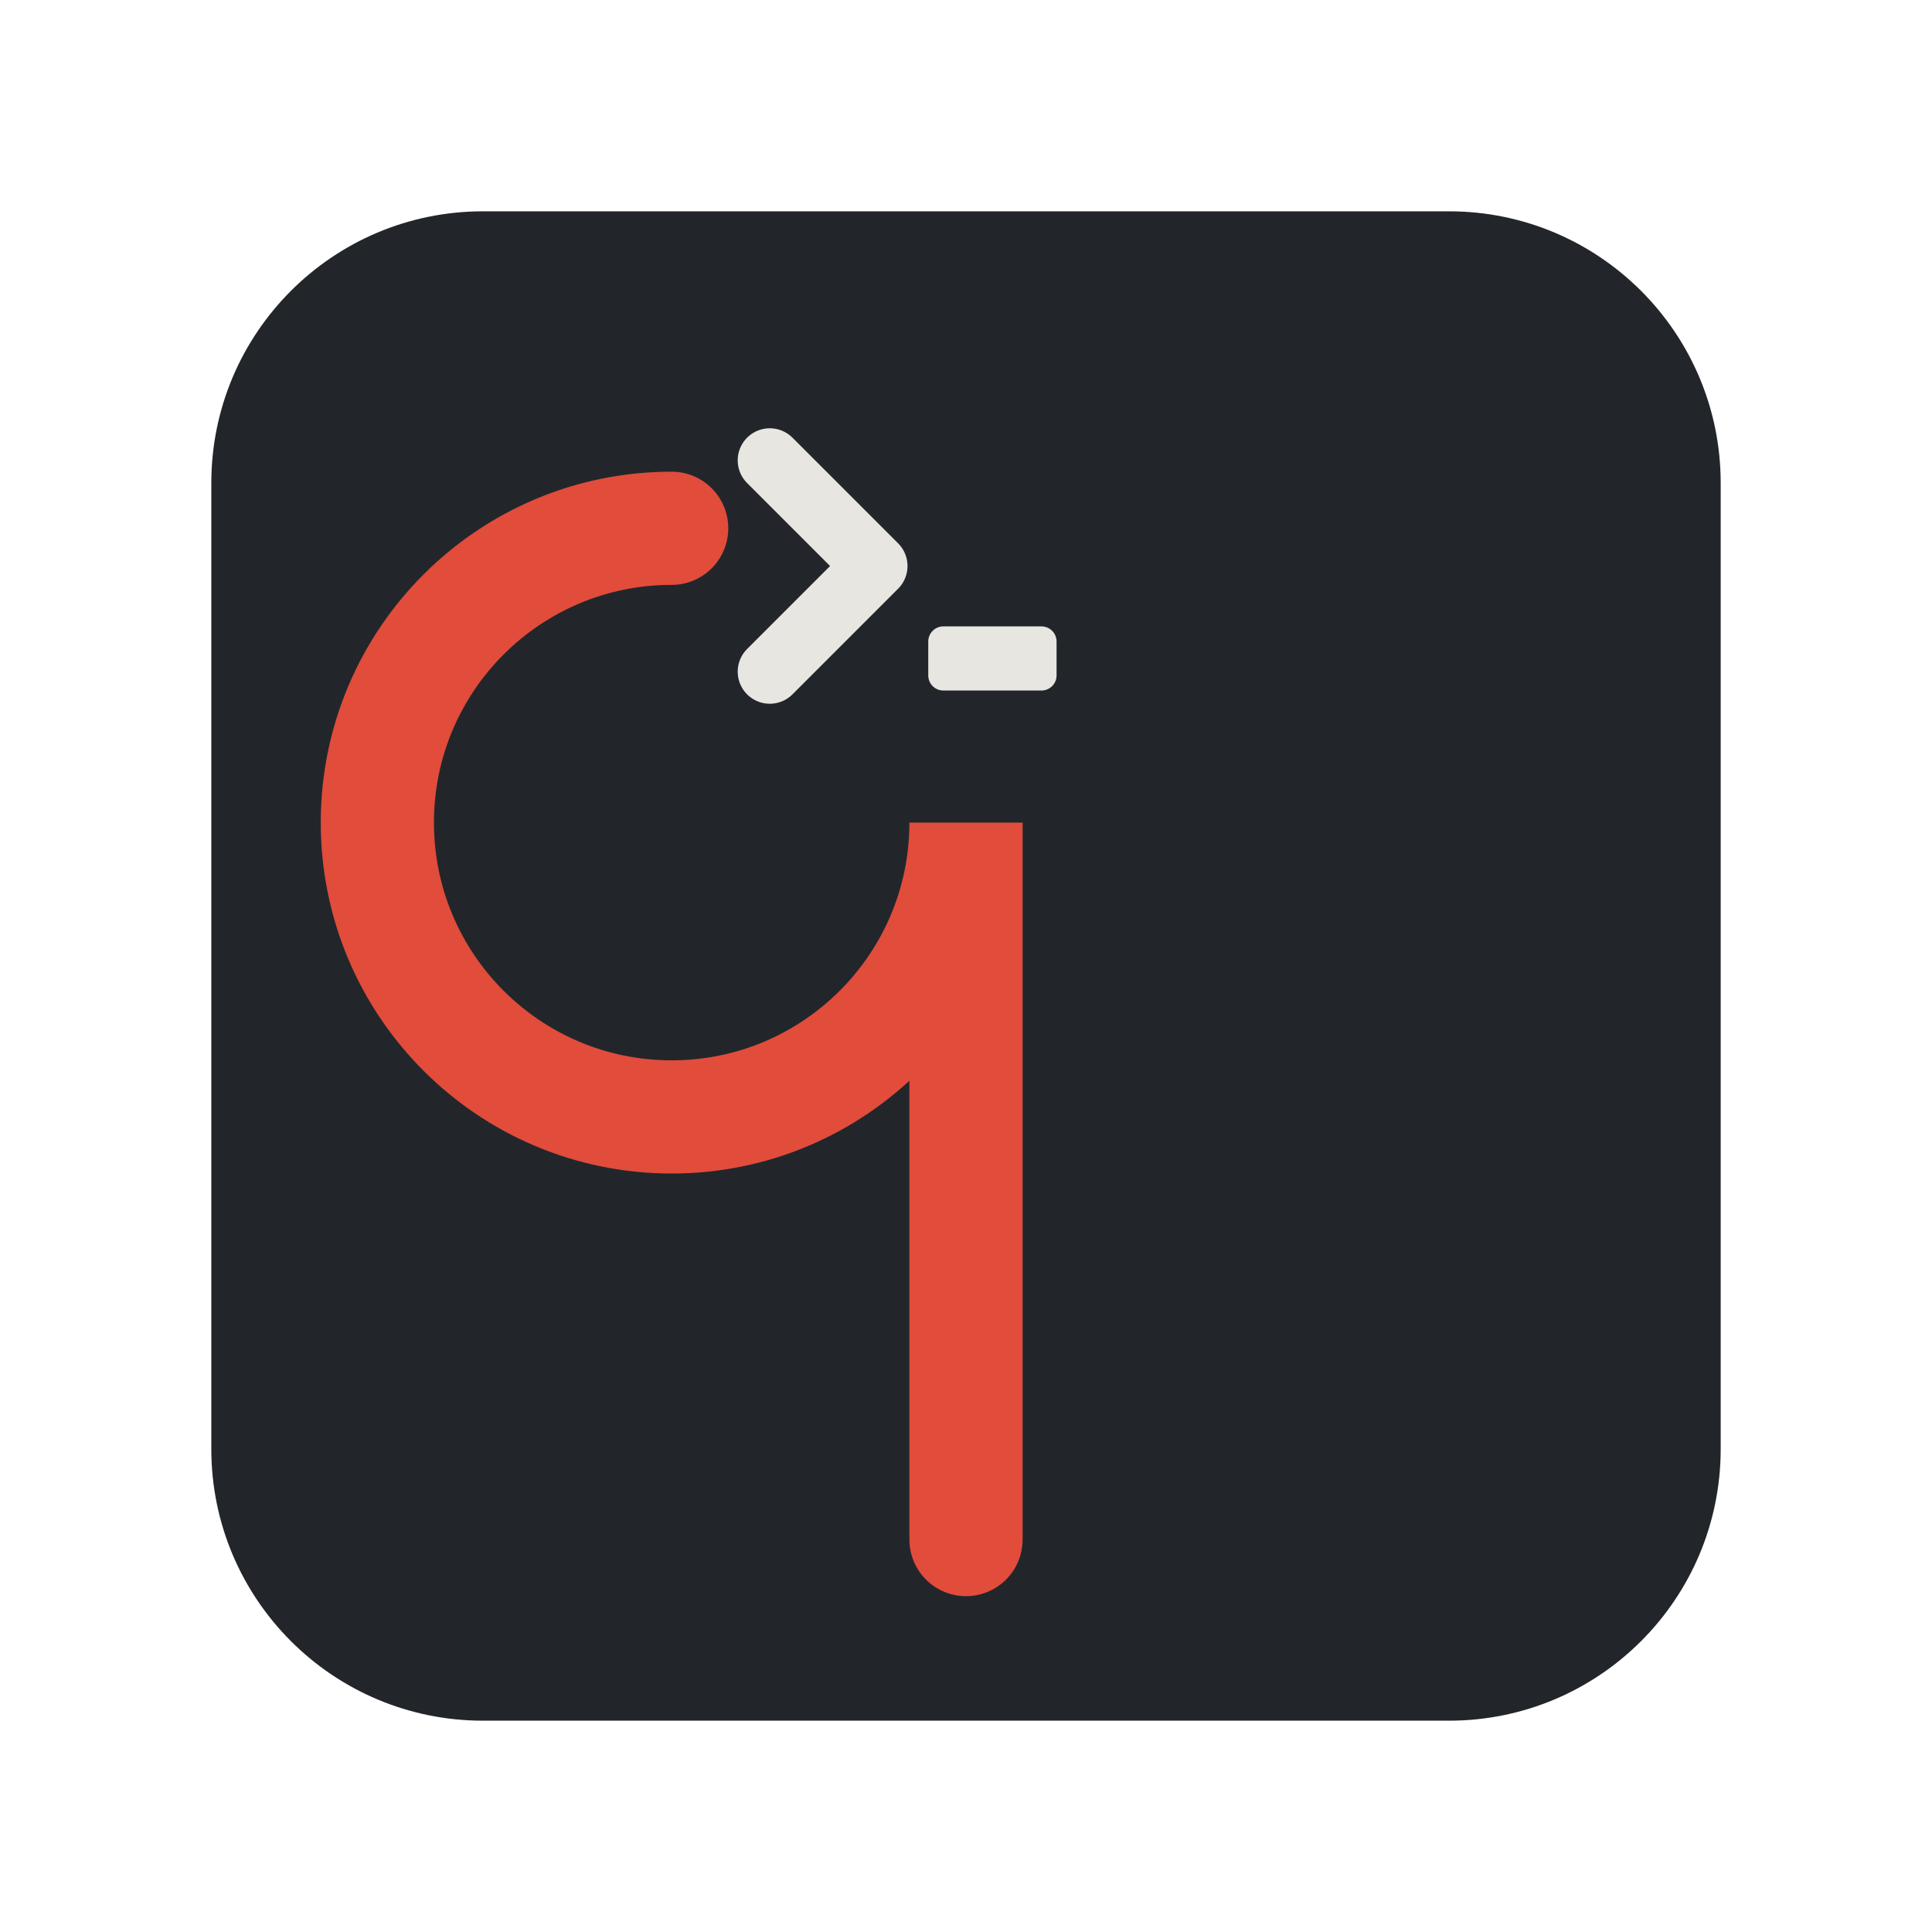
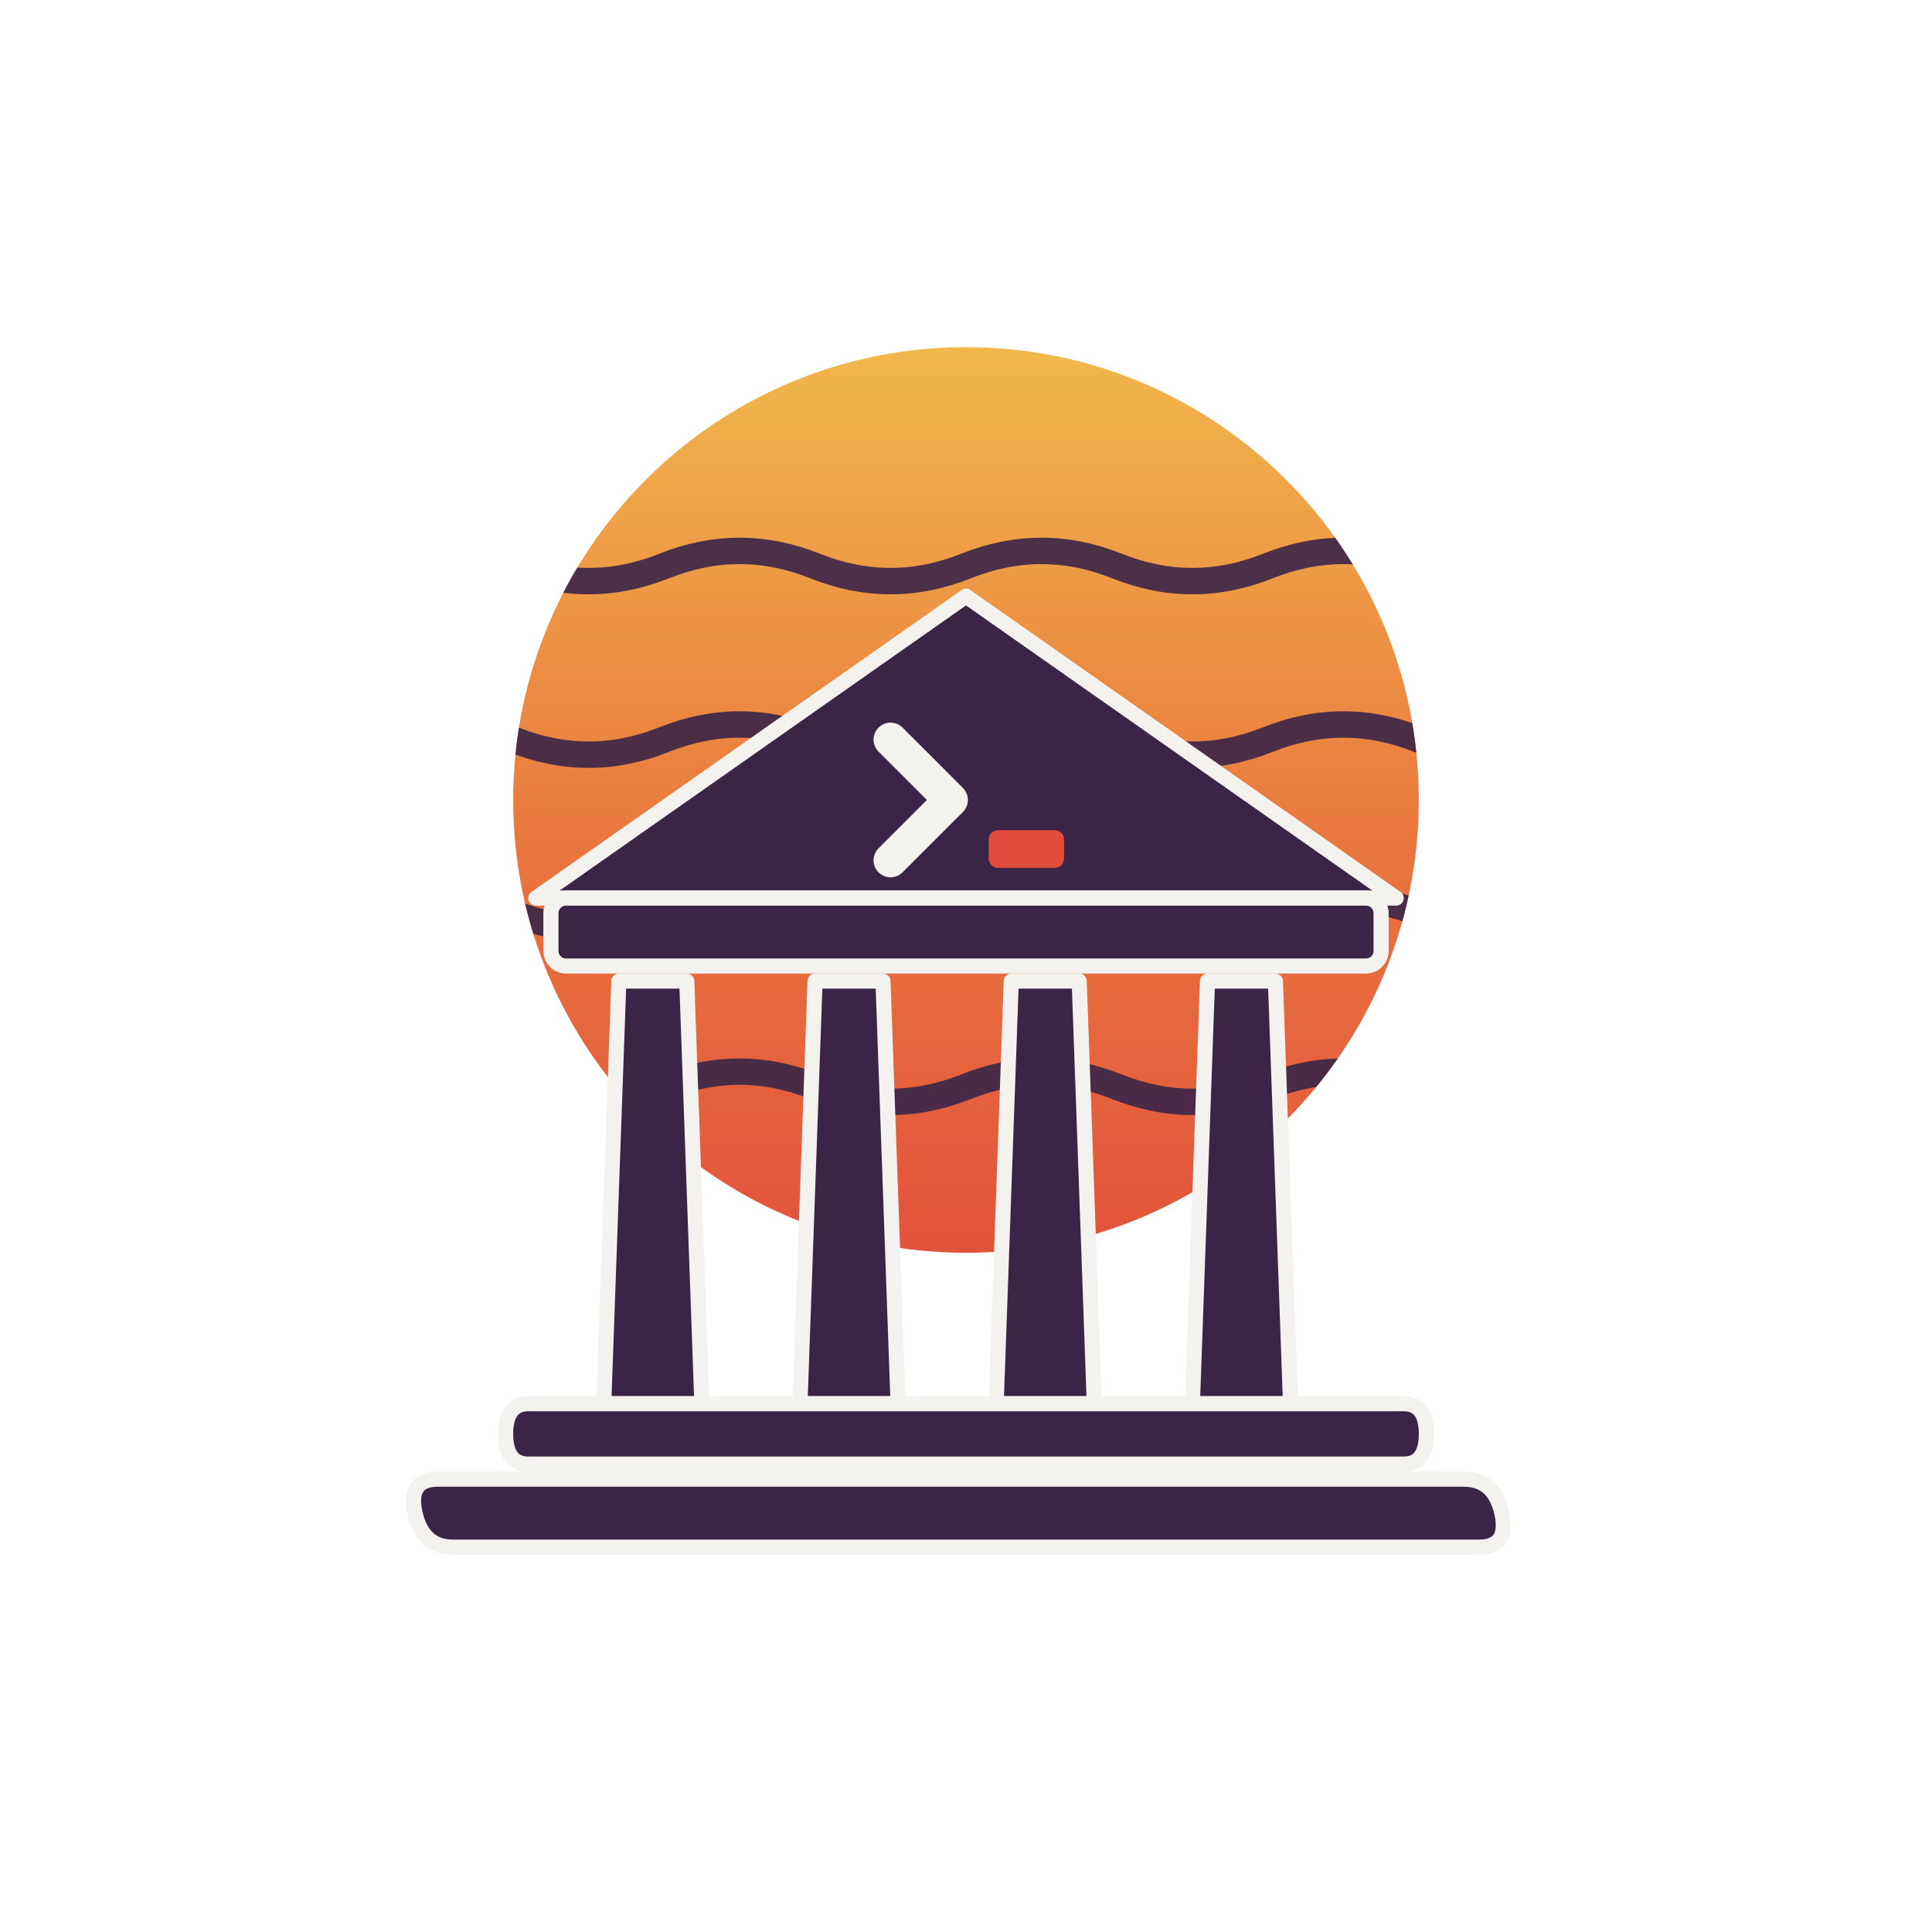
<svg xmlns="http://www.w3.org/2000/svg" viewBox="0 0 512 512" width="512" height="512">
-   <rect x="56" y="56" width="400" height="400" rx="72" fill="#22262b" />
-   <path d="M256 408 L256 218 A78 78 0 1 1 178 140" fill="none" stroke="#e14c3b" stroke-width="30" stroke-linecap="round" />
-   <path d="M204 122 L232 150 L204 178" fill="none" stroke="#e8e6e1" stroke-width="17" stroke-linecap="round" stroke-linejoin="round" />
-   <rect x="246" y="166" width="34" height="17" rx="4" fill="#e8e6e1" />
+   <defs>
+     <linearGradient id="sun" x1="0" y1="0" x2="0" y2="1">
+       <stop offset="0" stop-color="#f2c14e" />
+       <stop offset="0.55" stop-color="#e9763e" />
+       <stop offset="1" stop-color="#e14c3b" />
+     </linearGradient>
+     <clipPath id="sunclip">
+       <circle cx="256" cy="212" r="120" />
+     </clipPath>
+   </defs>
+   <g clip-path="url(#sunclip)">
+     <rect x="96" y="72" width="320" height="280" fill="url(#sun)" />
+     <g fill="none" stroke="#3a2547" stroke-width="7" opacity="0.9">
+       <path d="M96 150 q 20 -8 40 0 t 40 0 t 40 0 t 40 0 t 40 0 t 40 0 t 40 0 t 40 0" />
+       <path d="M96 196 q 20 -8 40 0 t 40 0 t 40 0 t 40 0 t 40 0 t 40 0 t 40 0 t 40 0" />
+       <path d="M96 242 q 20 -8 40 0 t 40 0 t 40 0 t 40 0 t 40 0 t 40 0 t 40 0 t 40 0" />
+       <path d="M96 288 q 20 -8 40 0 t 40 0 t 40 0 t 40 0 t 40 0 t 40 0 t 40 0 t 40 0" />
+     </g>
+   </g>
+   <g fill="#3a2547" stroke="#f4f2ee" stroke-width="4" stroke-linejoin="round">
+     <path d="M142 238 L256 158 L370 238 Z" />
+     <rect x="146" y="238" width="220" height="18" rx="4" />
+     <path d="M164 260 L160 372 L186 372 L182 260 Z" />
+     <path d="M216 260 L212 372 L238 372 L234 260 Z" />
+     <path d="M268 260 L264 372 L290 372 L286 260 Z" />
+     <path d="M320 260 L316 372 L342 372 L338 260 Z" />
+     <path d="M140 372 h 232 q 6 0 6 8 q 0 8 -6 8 h -232 q -6 0 -6 -8 q 0 -8 6 -8 Z" />
+     <path d="M124 392 h 264 q 8 0 10 9 q 2 9 -6 9 h -272 q -8 0 -10 -9 q -2 -9 6 -9 Z" />
+   </g>
+   <path d="M236 196 L252 212 L236 228" fill="none" stroke="#f4f2ee" stroke-width="9" stroke-linecap="round" stroke-linejoin="round" />
+   <rect x="262" y="220" width="20" height="10" rx="2.5" fill="#e14c3b" />
</svg>
